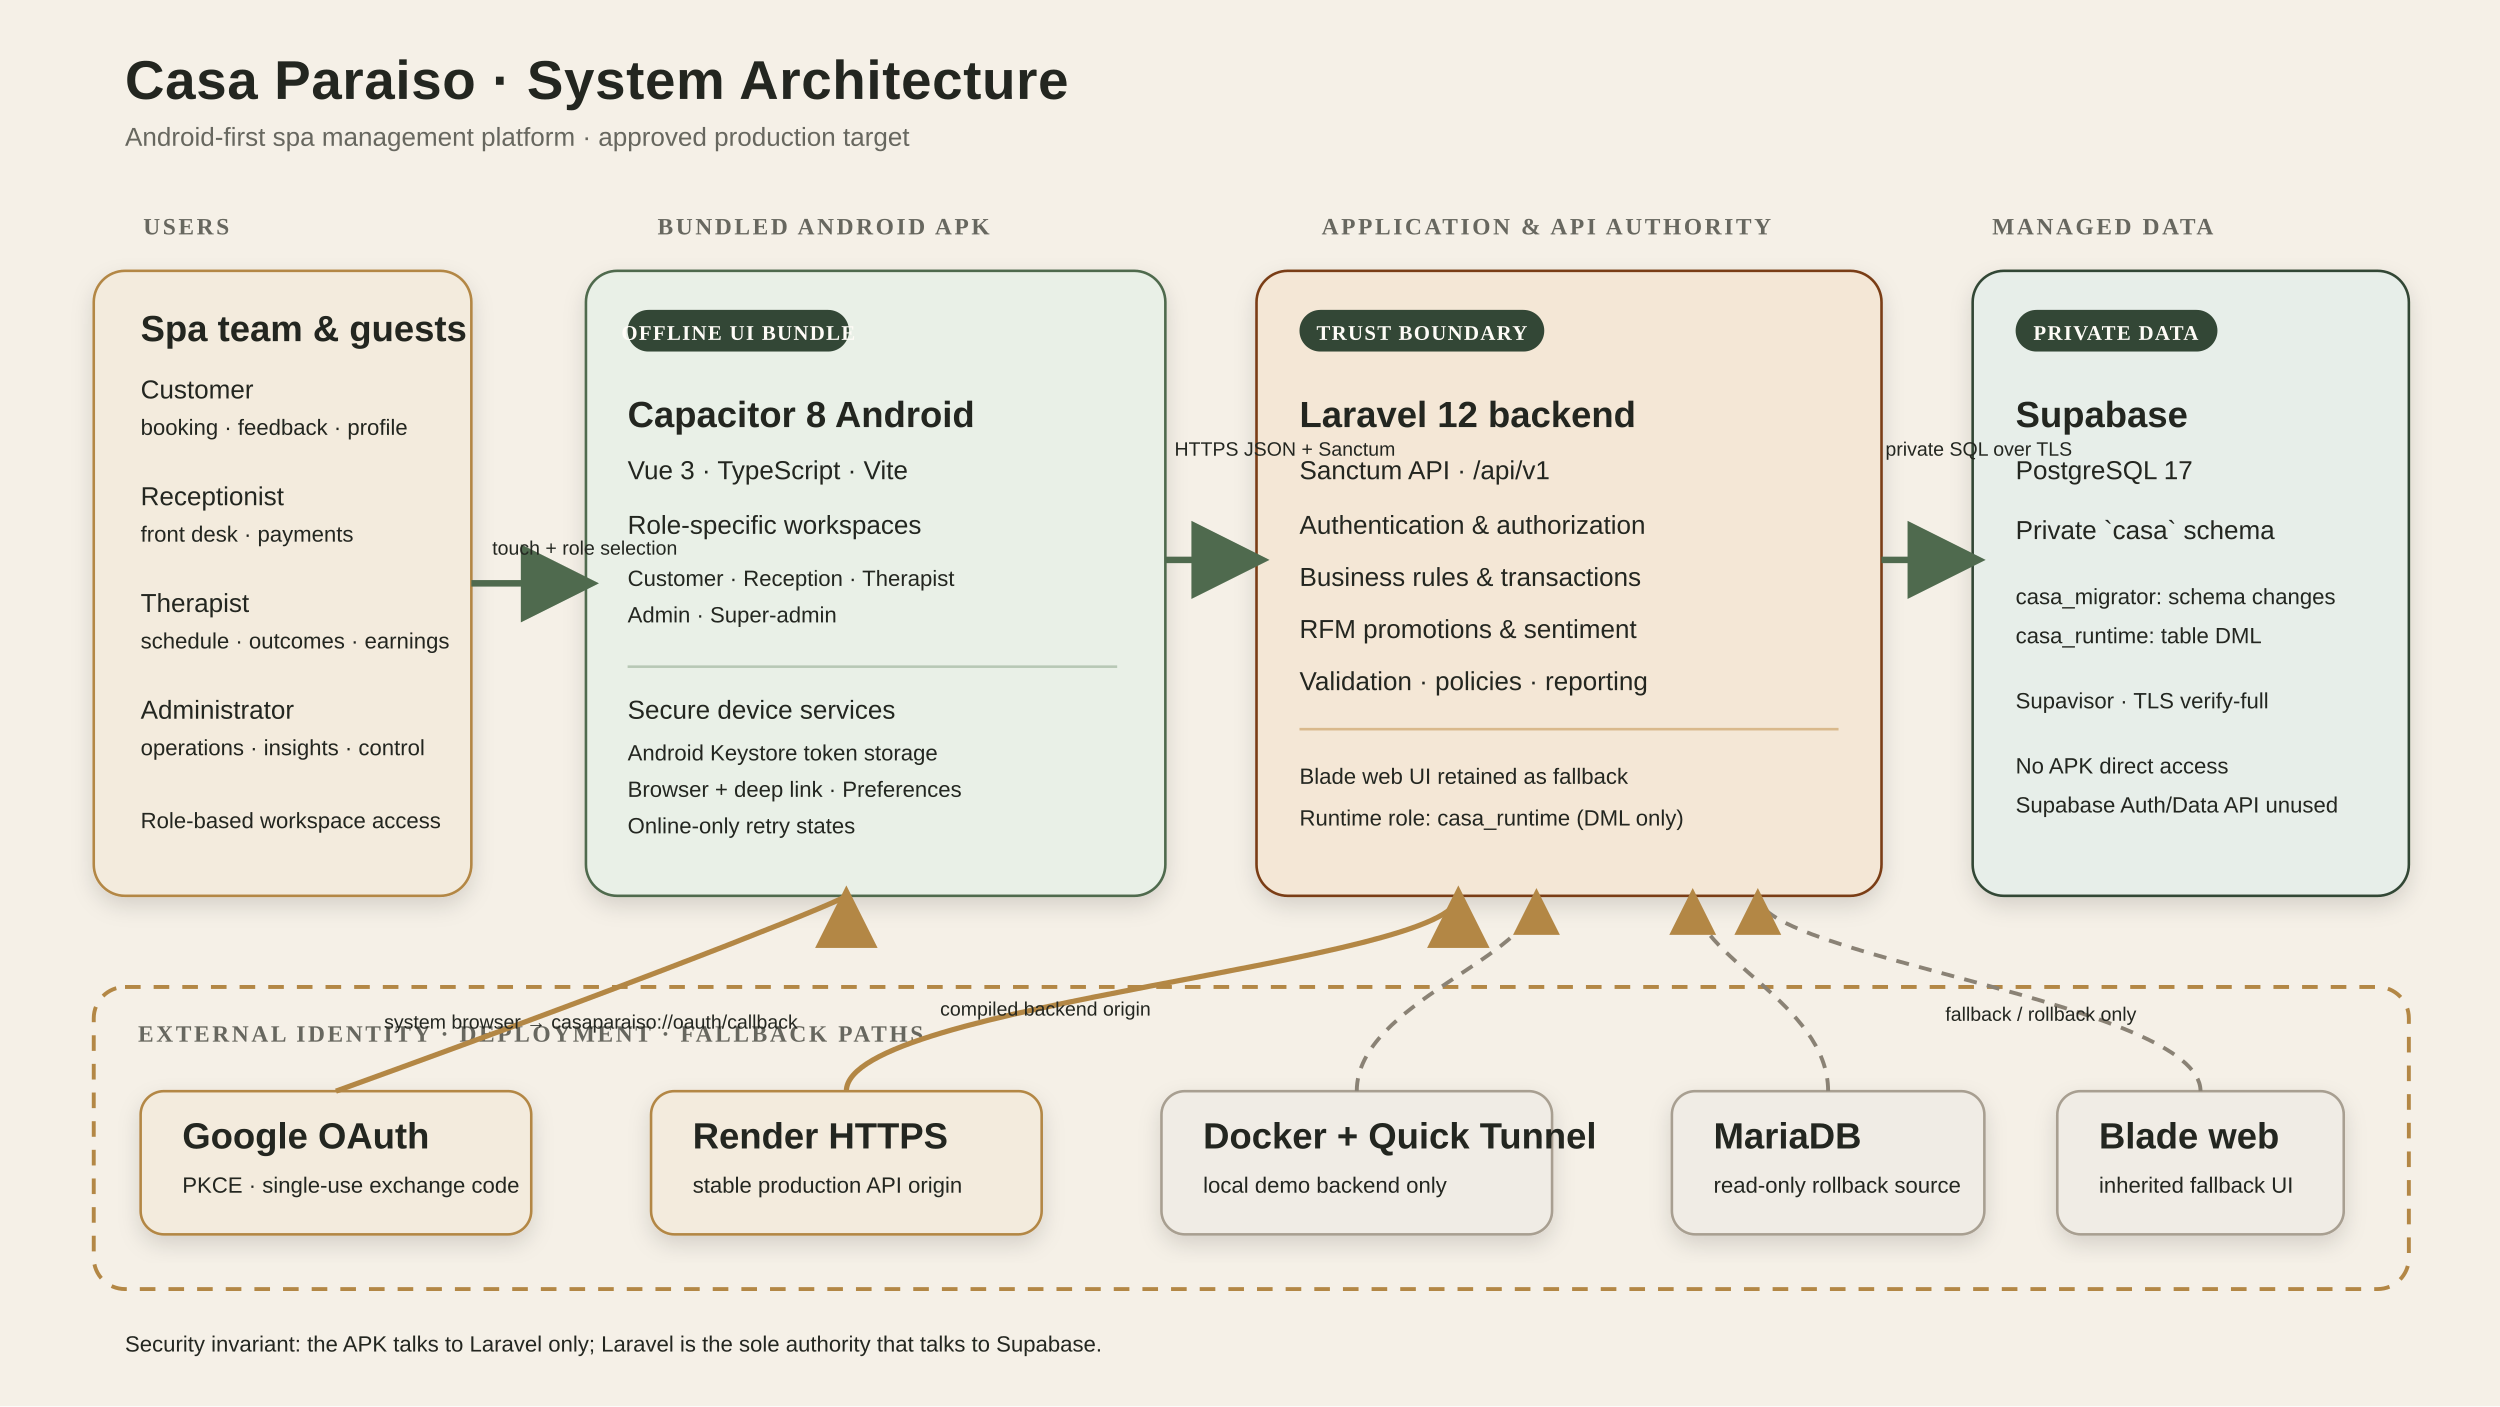
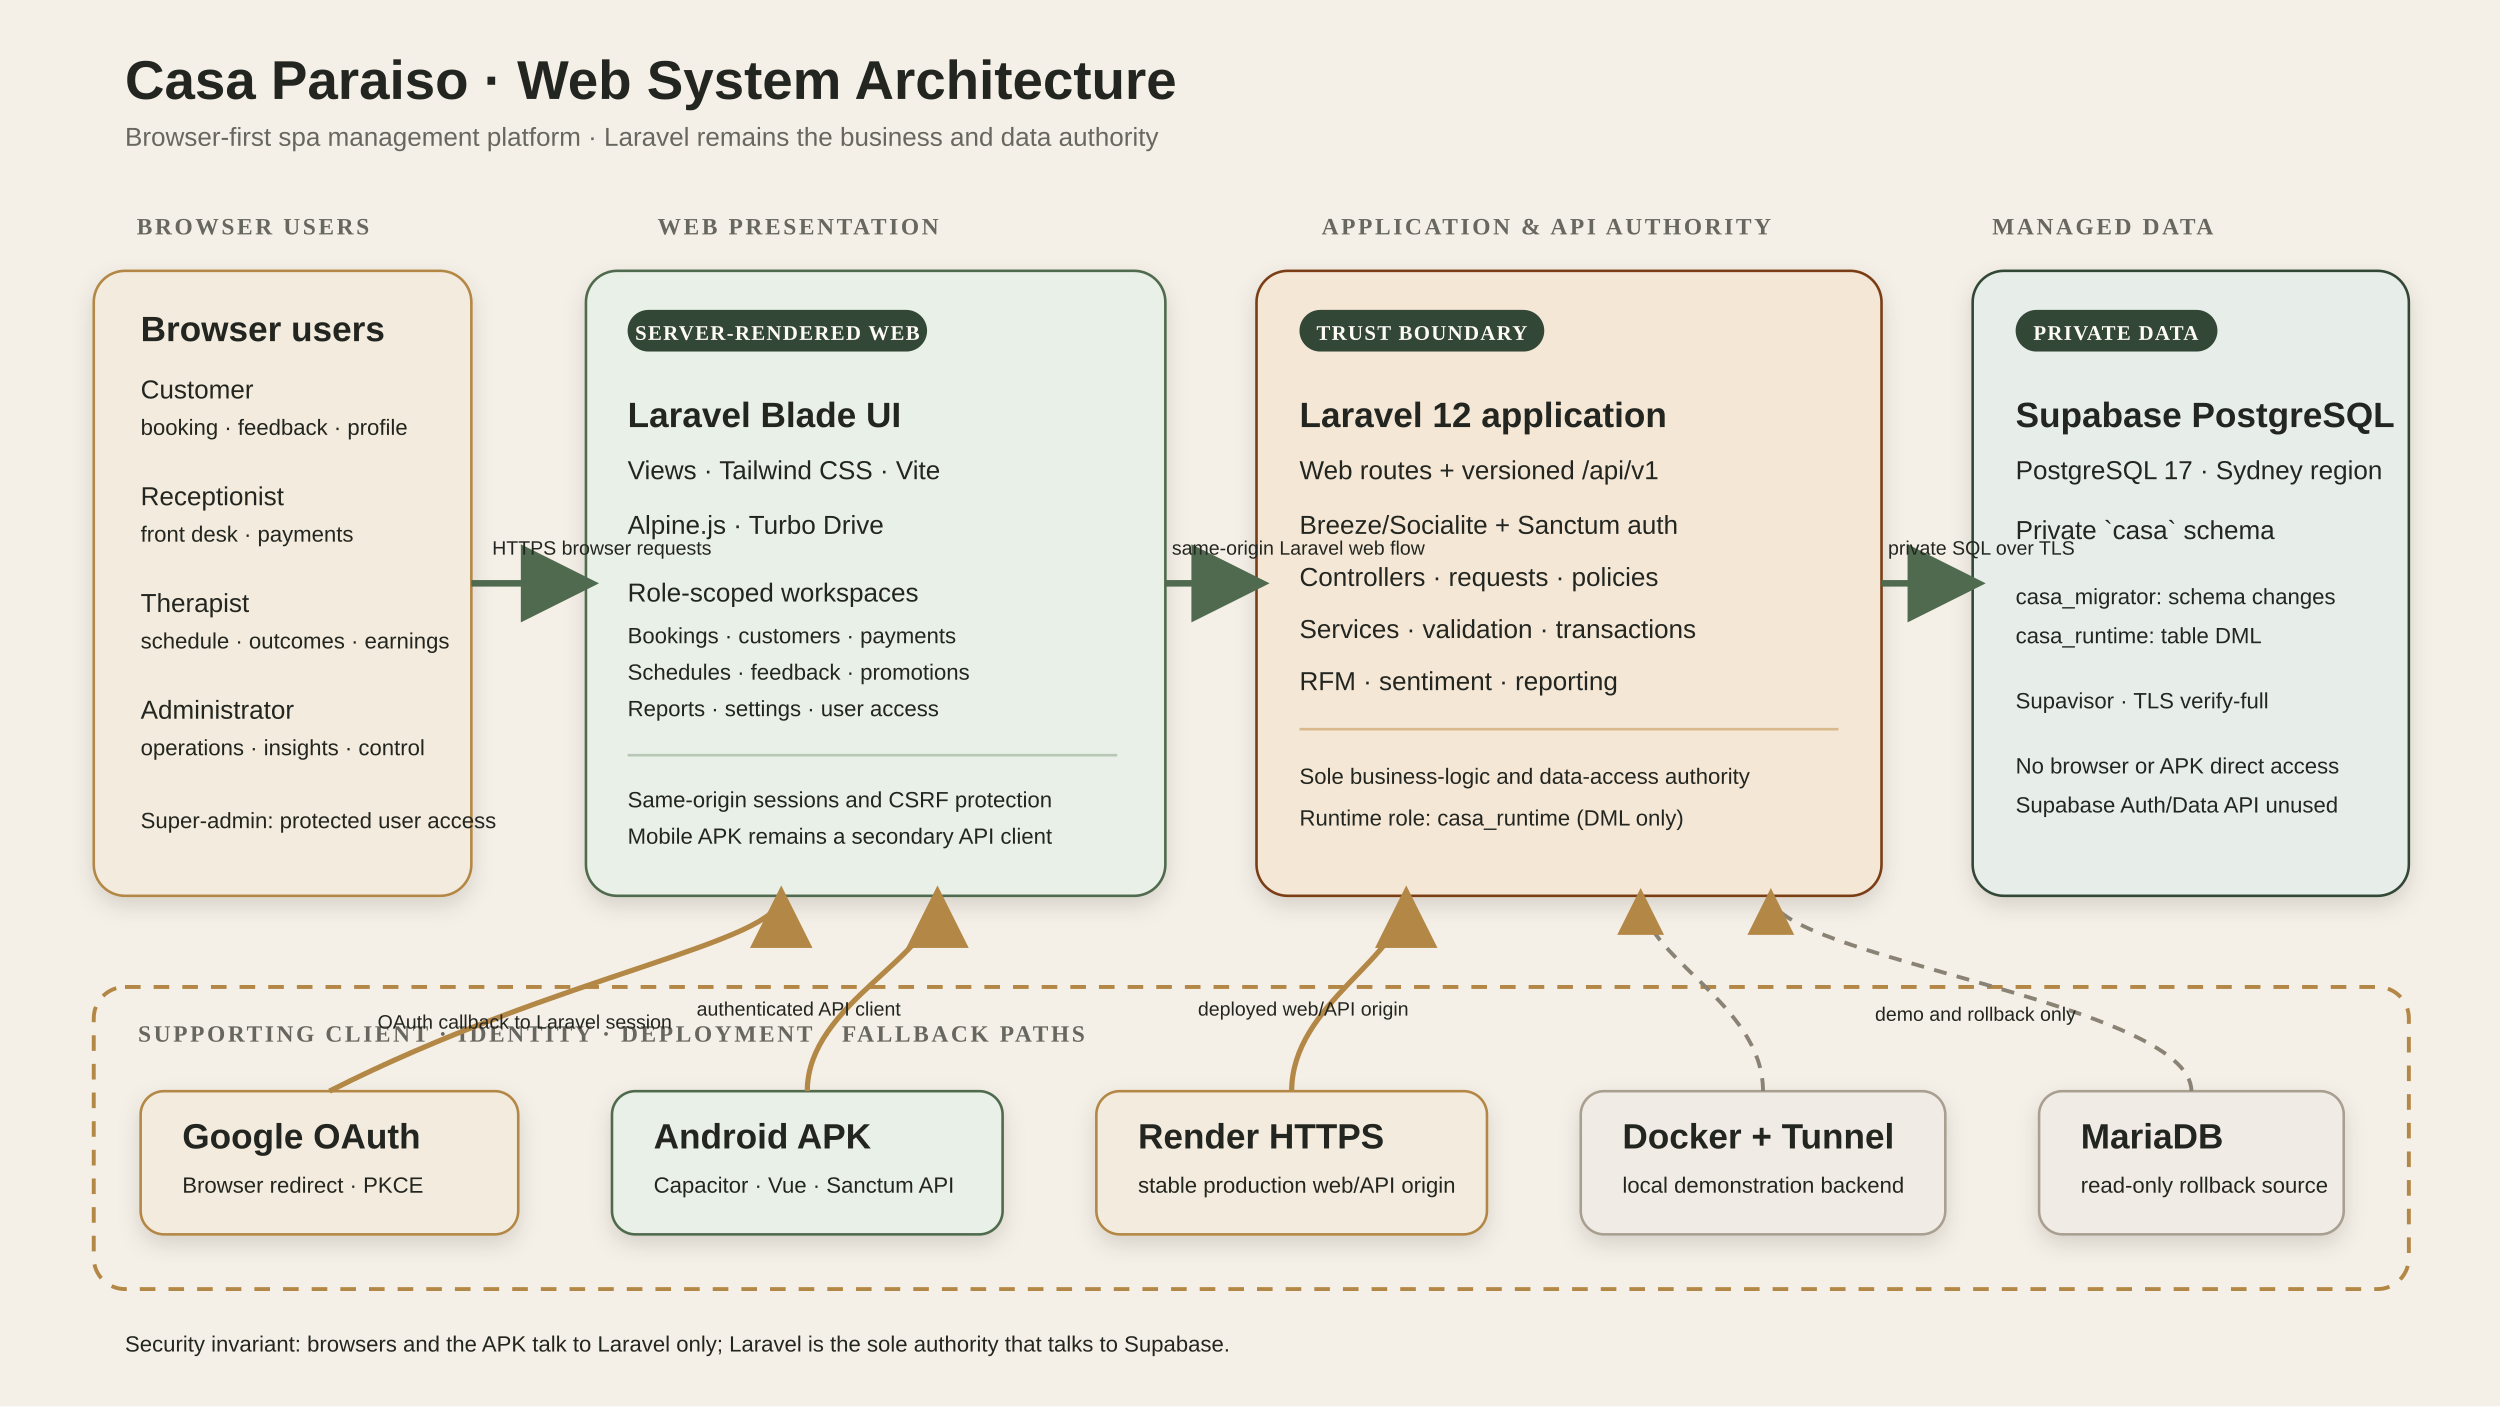
<svg xmlns="http://www.w3.org/2000/svg" width="1920" height="1080" viewBox="0 0 1920 1080" role="img" aria-labelledby="title desc">
  <defs>
    <marker id="arrow" markerWidth="12" markerHeight="12" refX="10" refY="6" orient="auto">
      <path d="M0,0 L12,6 L0,12 z" fill="#4F6A4E" />
    </marker>
-     <marker id="arrowGold" markerWidth="12" markerHeight="12" refX="10" refY="6" orient="auto">
+     <marker id="goldArrow" markerWidth="12" markerHeight="12" refX="10" refY="6" orient="auto">
      <path d="M0,0 L12,6 L0,12 z" fill="#B38745" />
    </marker>
    <filter id="shadow" x="-20%" y="-20%" width="140%" height="140%">
      <feDropShadow dx="0" dy="7" stdDeviation="8" flood-color="#232620" flood-opacity=".13" />
    </filter>
    <style>
-       .ink{font-family:Arial,Helvetica,sans-serif;fill:#232620}.title{font-size:42px;font-weight:700;letter-spacing:.5px}.subtitle{font-size:20px;fill:#67675F}.layer{font-size:18px;font-weight:700;letter-spacing:2px;fill:#67675F}.h2{font-size:28px;font-weight:700}.body{font-size:20px}.small{font-size:17px}.tiny{font-size:15px}.node{filter:url(#shadow);stroke:#DCD2C2;stroke-width:2}.mobile{fill:#E9F0E7;stroke:#4F6A4E}.backend{fill:#F4E7D6;stroke:#7A3E14}.data{fill:#E7EEE9;stroke:#334736}.external{fill:#F3EBDD;stroke:#B38745}.fallback{fill:#F0ECE5;stroke:#A89F91}.boundary{fill:none;stroke:#B38745;stroke-width:3;stroke-dasharray:12 10}.line{fill:none;stroke:#4F6A4E;stroke-width:5;marker-end:url(#arrow)}.goldline{fill:none;stroke:#B38745;stroke-width:4;marker-end:url(#arrowGold)}.dashline{fill:none;stroke:#8A8275;stroke-width:3;stroke-dasharray:10 8;marker-end:url(#arrowGold)}.pill{fill:#334736}.pilltext{font-size:16px;font-weight:700;fill:#FFFCF7;letter-spacing:1px}
+       .ink{font-family:Arial,Helvetica,sans-serif;fill:#232620}.title{font-size:42px;font-weight:700}.subtitle{font-size:20px;fill:#67675F}.layer{font-size:18px;font-weight:700;letter-spacing:2px;fill:#67675F}.h2{font-size:27px;font-weight:700}.body{font-size:20px}.small{font-size:17px}.tiny{font-size:15px}.node{filter:url(#shadow);stroke-width:2}.users{fill:#F3EBDD;stroke:#B38745}.web{fill:#E9F0E7;stroke:#4F6A4E}.backend{fill:#F4E7D6;stroke:#7A3E14}.data{fill:#E7EEE9;stroke:#334736}.support{fill:#F0ECE5;stroke:#A89F91}.external{fill:#F3EBDD;stroke:#B38745}.boundary{fill:none;stroke:#B38745;stroke-width:3;stroke-dasharray:12 10}.line{fill:none;stroke:#4F6A4E;stroke-width:5;marker-end:url(#arrow)}.goldline{fill:none;stroke:#B38745;stroke-width:4;marker-end:url(#goldArrow)}.dashline{fill:none;stroke:#8A8275;stroke-width:3;stroke-dasharray:10 8;marker-end:url(#goldArrow)}.pill{fill:#334736}.pilltext{font-size:16px;font-weight:700;fill:#FFFCF7;letter-spacing:1px}
    </style>
  </defs>
  <rect width="1920" height="1080" fill="#F5F0E7" />
-   <text x="96" y="76" class="ink title">Casa Paraiso · System Architecture</text>
-   <text x="96" y="112" class="ink subtitle">Android-first spa management platform · approved production target</text>
-   <text x="110" y="180" class="layer">USERS</text>
-   <text x="505" y="180" class="layer">BUNDLED ANDROID APK</text>
+   <text x="96" y="76" class="ink title">Casa Paraiso · Web System Architecture</text>
+   <text x="96" y="112" class="ink subtitle">Browser-first spa management platform · Laravel remains the business and data authority</text>
+   <text x="105" y="180" class="layer">BROWSER USERS</text>
+   <text x="505" y="180" class="layer">WEB PRESENTATION</text>
  <text x="1015" y="180" class="layer">APPLICATION &amp; API AUTHORITY</text>
  <text x="1530" y="180" class="layer">MANAGED DATA</text>
-   <rect x="72" y="208" width="290" height="480" rx="24" class="node external" />
-   <text x="108" y="262" class="ink h2">Spa team &amp; guests</text>
+   <rect x="72" y="208" width="290" height="480" rx="24" class="node users" />
+   <text x="108" y="262" class="ink h2">Browser users</text>
  <text x="108" y="306" class="ink body">Customer</text>
  <text x="108" y="334" class="ink small">booking · feedback · profile</text>
  <text x="108" y="388" class="ink body">Receptionist</text>
  <text x="108" y="416" class="ink small">front desk · payments</text>
  <text x="108" y="470" class="ink body">Therapist</text>
  <text x="108" y="498" class="ink small">schedule · outcomes · earnings</text>
  <text x="108" y="552" class="ink body">Administrator</text>
  <text x="108" y="580" class="ink small">operations · insights · control</text>
-   <text x="108" y="636" class="ink small" fill="#67675F">Role-based workspace access</text>
-   <rect x="450" y="208" width="445" height="480" rx="24" class="node mobile" />
-   <rect x="482" y="238" width="170" height="32" rx="16" class="pill" />
-   <text x="567" y="261" text-anchor="middle" class="pilltext">OFFLINE UI BUNDLE</text>
-   <text x="482" y="328" class="ink h2">Capacitor 8 Android</text>
-   <text x="482" y="368" class="ink body">Vue 3 · TypeScript · Vite</text>
-   <text x="482" y="410" class="ink body">Role-specific workspaces</text>
-   <text x="482" y="450" class="ink small">Customer · Reception · Therapist</text>
-   <text x="482" y="478" class="ink small">Admin · Super-admin</text>
-   <line x1="482" y1="512" x2="858" y2="512" stroke="#B8C8B6" stroke-width="2" />
-   <text x="482" y="552" class="ink body">Secure device services</text>
-   <text x="482" y="584" class="ink small">Android Keystore token storage</text>
-   <text x="482" y="612" class="ink small">Browser + deep link · Preferences</text>
-   <text x="482" y="640" class="ink small">Online-only retry states</text>
+   <text x="108" y="636" class="ink small">Super-admin: protected user access</text>
+   <rect x="450" y="208" width="445" height="480" rx="24" class="node web" />
+   <rect x="482" y="238" width="230" height="32" rx="16" class="pill" />
+   <text x="597" y="261" text-anchor="middle" class="pilltext">SERVER-RENDERED WEB</text>
+   <text x="482" y="328" class="ink h2">Laravel Blade UI</text>
+   <text x="482" y="368" class="ink body">Views · Tailwind CSS · Vite</text>
+   <text x="482" y="410" class="ink body">Alpine.js · Turbo Drive</text>
+   <text x="482" y="462" class="ink body">Role-scoped workspaces</text>
+   <text x="482" y="494" class="ink small">Bookings · customers · payments</text>
+   <text x="482" y="522" class="ink small">Schedules · feedback · promotions</text>
+   <text x="482" y="550" class="ink small">Reports · settings · user access</text>
+   <line x1="482" y1="580" x2="858" y2="580" stroke="#B8C8B6" stroke-width="2" />
+   <text x="482" y="620" class="ink small">Same-origin sessions and CSRF protection</text>
+   <text x="482" y="648" class="ink small">Mobile APK remains a secondary API client</text>
  <rect x="965" y="208" width="480" height="480" rx="24" class="node backend" />
  <rect x="998" y="238" width="188" height="32" rx="16" class="pill" />
  <text x="1092" y="261" text-anchor="middle" class="pilltext">TRUST BOUNDARY</text>
-   <text x="998" y="328" class="ink h2">Laravel 12 backend</text>
-   <text x="998" y="368" class="ink body">Sanctum API · /api/v1</text>
-   <text x="998" y="410" class="ink body">Authentication &amp; authorization</text>
-   <text x="998" y="450" class="ink body">Business rules &amp; transactions</text>
-   <text x="998" y="490" class="ink body">RFM promotions &amp; sentiment</text>
-   <text x="998" y="530" class="ink body">Validation · policies · reporting</text>
+   <text x="998" y="328" class="ink h2">Laravel 12 application</text>
+   <text x="998" y="368" class="ink body">Web routes + versioned /api/v1</text>
+   <text x="998" y="410" class="ink body">Breeze/Socialite + Sanctum auth</text>
+   <text x="998" y="450" class="ink body">Controllers · requests · policies</text>
+   <text x="998" y="490" class="ink body">Services · validation · transactions</text>
+   <text x="998" y="530" class="ink body">RFM · sentiment · reporting</text>
  <line x1="998" y1="560" x2="1412" y2="560" stroke="#D9B98C" stroke-width="2" />
-   <text x="998" y="602" class="ink small">Blade web UI retained as fallback</text>
+   <text x="998" y="602" class="ink small">Sole business-logic and data-access authority</text>
  <text x="998" y="634" class="ink small">Runtime role: casa_runtime (DML only)</text>
  <rect x="1515" y="208" width="335" height="480" rx="24" class="node data" />
  <rect x="1548" y="238" width="155" height="32" rx="16" class="pill" />
  <text x="1625" y="261" text-anchor="middle" class="pilltext">PRIVATE DATA</text>
-   <text x="1548" y="328" class="ink h2">Supabase</text>
-   <text x="1548" y="368" class="ink body">PostgreSQL 17</text>
+   <text x="1548" y="328" class="ink h2">Supabase PostgreSQL</text>
+   <text x="1548" y="368" class="ink body">PostgreSQL 17 · Sydney region</text>
  <text x="1548" y="414" class="ink body">Private `casa` schema</text>
  <text x="1548" y="464" class="ink small">casa_migrator: schema changes</text>
  <text x="1548" y="494" class="ink small">casa_runtime: table DML</text>
  <text x="1548" y="544" class="ink small">Supavisor · TLS verify-full</text>
-   <text x="1548" y="594" class="ink small">No APK direct access</text>
+   <text x="1548" y="594" class="ink small">No browser or APK direct access</text>
  <text x="1548" y="624" class="ink small">Supabase Auth/Data API unused</text>
  <path d="M362 448 C395 448 410 448 450 448" class="line" />
-   <text x="378" y="426" class="ink tiny">touch + role selection</text>
-   <path d="M895 430 C925 430 940 430 965 430" class="line" />
-   <text x="902" y="350" class="ink tiny">HTTPS JSON + Sanctum</text>
-   <path d="M1445 430 C1470 430 1490 430 1515 430" class="line" />
-   <text x="1448" y="350" class="ink tiny">private SQL over TLS</text>
+   <text x="378" y="426" class="ink tiny">HTTPS browser requests</text>
+   <path d="M895 448 C925 448 940 448 965 448" class="line" />
+   <text x="900" y="426" class="ink tiny">same-origin Laravel web flow</text>
+   <path d="M1445 448 C1470 448 1490 448 1515 448" class="line" />
+   <text x="1450" y="426" class="ink tiny">private SQL over TLS</text>
  <rect x="72" y="758" width="1778" height="232" rx="24" class="boundary" />
-   <text x="106" y="800" class="layer">EXTERNAL IDENTITY · DEPLOYMENT · FALLBACK PATHS</text>
-   <rect x="108" y="838" width="300" height="110" rx="18" class="node external" />
+   <text x="106" y="800" class="layer">SUPPORTING CLIENT · IDENTITY · DEPLOYMENT · FALLBACK PATHS</text>
+   <rect x="108" y="838" width="290" height="110" rx="18" class="node external" />
  <text x="140" y="882" class="ink h2">Google OAuth</text>
-   <text x="140" y="916" class="ink small">PKCE · single-use exchange code</text>
-   <rect x="500" y="838" width="300" height="110" rx="18" class="node external" />
-   <text x="532" y="882" class="ink h2">Render HTTPS</text>
-   <text x="532" y="916" class="ink small">stable production API origin</text>
-   <rect x="892" y="838" width="300" height="110" rx="18" class="node fallback" />
-   <text x="924" y="882" class="ink h2">Docker + Quick Tunnel</text>
-   <text x="924" y="916" class="ink small">local demo backend only</text>
-   <rect x="1284" y="838" width="240" height="110" rx="18" class="node fallback" />
-   <text x="1316" y="882" class="ink h2">MariaDB</text>
-   <text x="1316" y="916" class="ink small">read-only rollback source</text>
-   <rect x="1580" y="838" width="220" height="110" rx="18" class="node fallback" />
-   <text x="1612" y="882" class="ink h2">Blade web</text>
-   <text x="1612" y="916" class="ink small">inherited fallback UI</text>
-   <path d="M258 838 C540 736 650 690 650 688" class="goldline" />
-   <text x="295" y="790" class="ink tiny">system browser → casaparaiso://oauth/callback</text>
-   <path d="M650 838 C650 770 1120 740 1120 688" class="goldline" />
-   <text x="722" y="780" class="ink tiny">compiled backend origin</text>
-   <path d="M1042 838 C1042 770 1180 735 1180 688" class="dashline" />
-   <path d="M1404 838 C1404 770 1300 735 1300 688" class="dashline" />
-   <path d="M1690 838 C1690 770 1350 735 1350 688" class="dashline" />
-   <text x="1494" y="784" class="ink tiny">fallback / rollback only</text>
-   <text x="96" y="1038" class="ink small">Security invariant: the APK talks to Laravel only; Laravel is the sole authority that talks to Supabase.</text>
+   <text x="140" y="916" class="ink small">Browser redirect · PKCE</text>
+   <rect x="470" y="838" width="300" height="110" rx="18" class="node web" />
+   <text x="502" y="882" class="ink h2">Android APK</text>
+   <text x="502" y="916" class="ink small">Capacitor · Vue · Sanctum API</text>
+   <rect x="842" y="838" width="300" height="110" rx="18" class="node external" />
+   <text x="874" y="882" class="ink h2">Render HTTPS</text>
+   <text x="874" y="916" class="ink small">stable production web/API origin</text>
+   <rect x="1214" y="838" width="280" height="110" rx="18" class="node support" />
+   <text x="1246" y="882" class="ink h2">Docker + Tunnel</text>
+   <text x="1246" y="916" class="ink small">local demonstration backend</text>
+   <rect x="1566" y="838" width="234" height="110" rx="18" class="node support" />
+   <text x="1598" y="882" class="ink h2">MariaDB</text>
+   <text x="1598" y="916" class="ink small">read-only rollback source</text>
+   <path d="M253 838 C430 748 600 724 600 688" class="goldline" />
+   <text x="290" y="790" class="ink tiny">OAuth callback to Laravel session</text>
+   <path d="M620 838 C620 770 720 735 720 688" class="goldline" />
+   <text x="535" y="780" class="ink tiny">authenticated API client</text>
+   <path d="M992 838 C992 770 1080 735 1080 688" class="goldline" />
+   <text x="920" y="780" class="ink tiny">deployed web/API origin</text>
+   <path d="M1354 838 C1354 770 1260 735 1260 688" class="dashline" />
+   <path d="M1683 838 C1683 770 1360 735 1360 688" class="dashline" />
+   <text x="1440" y="784" class="ink tiny">demo and rollback only</text>
+   <text x="96" y="1038" class="ink small">Security invariant: browsers and the APK talk to Laravel only; Laravel is the sole authority that talks to Supabase.</text>
</svg>
